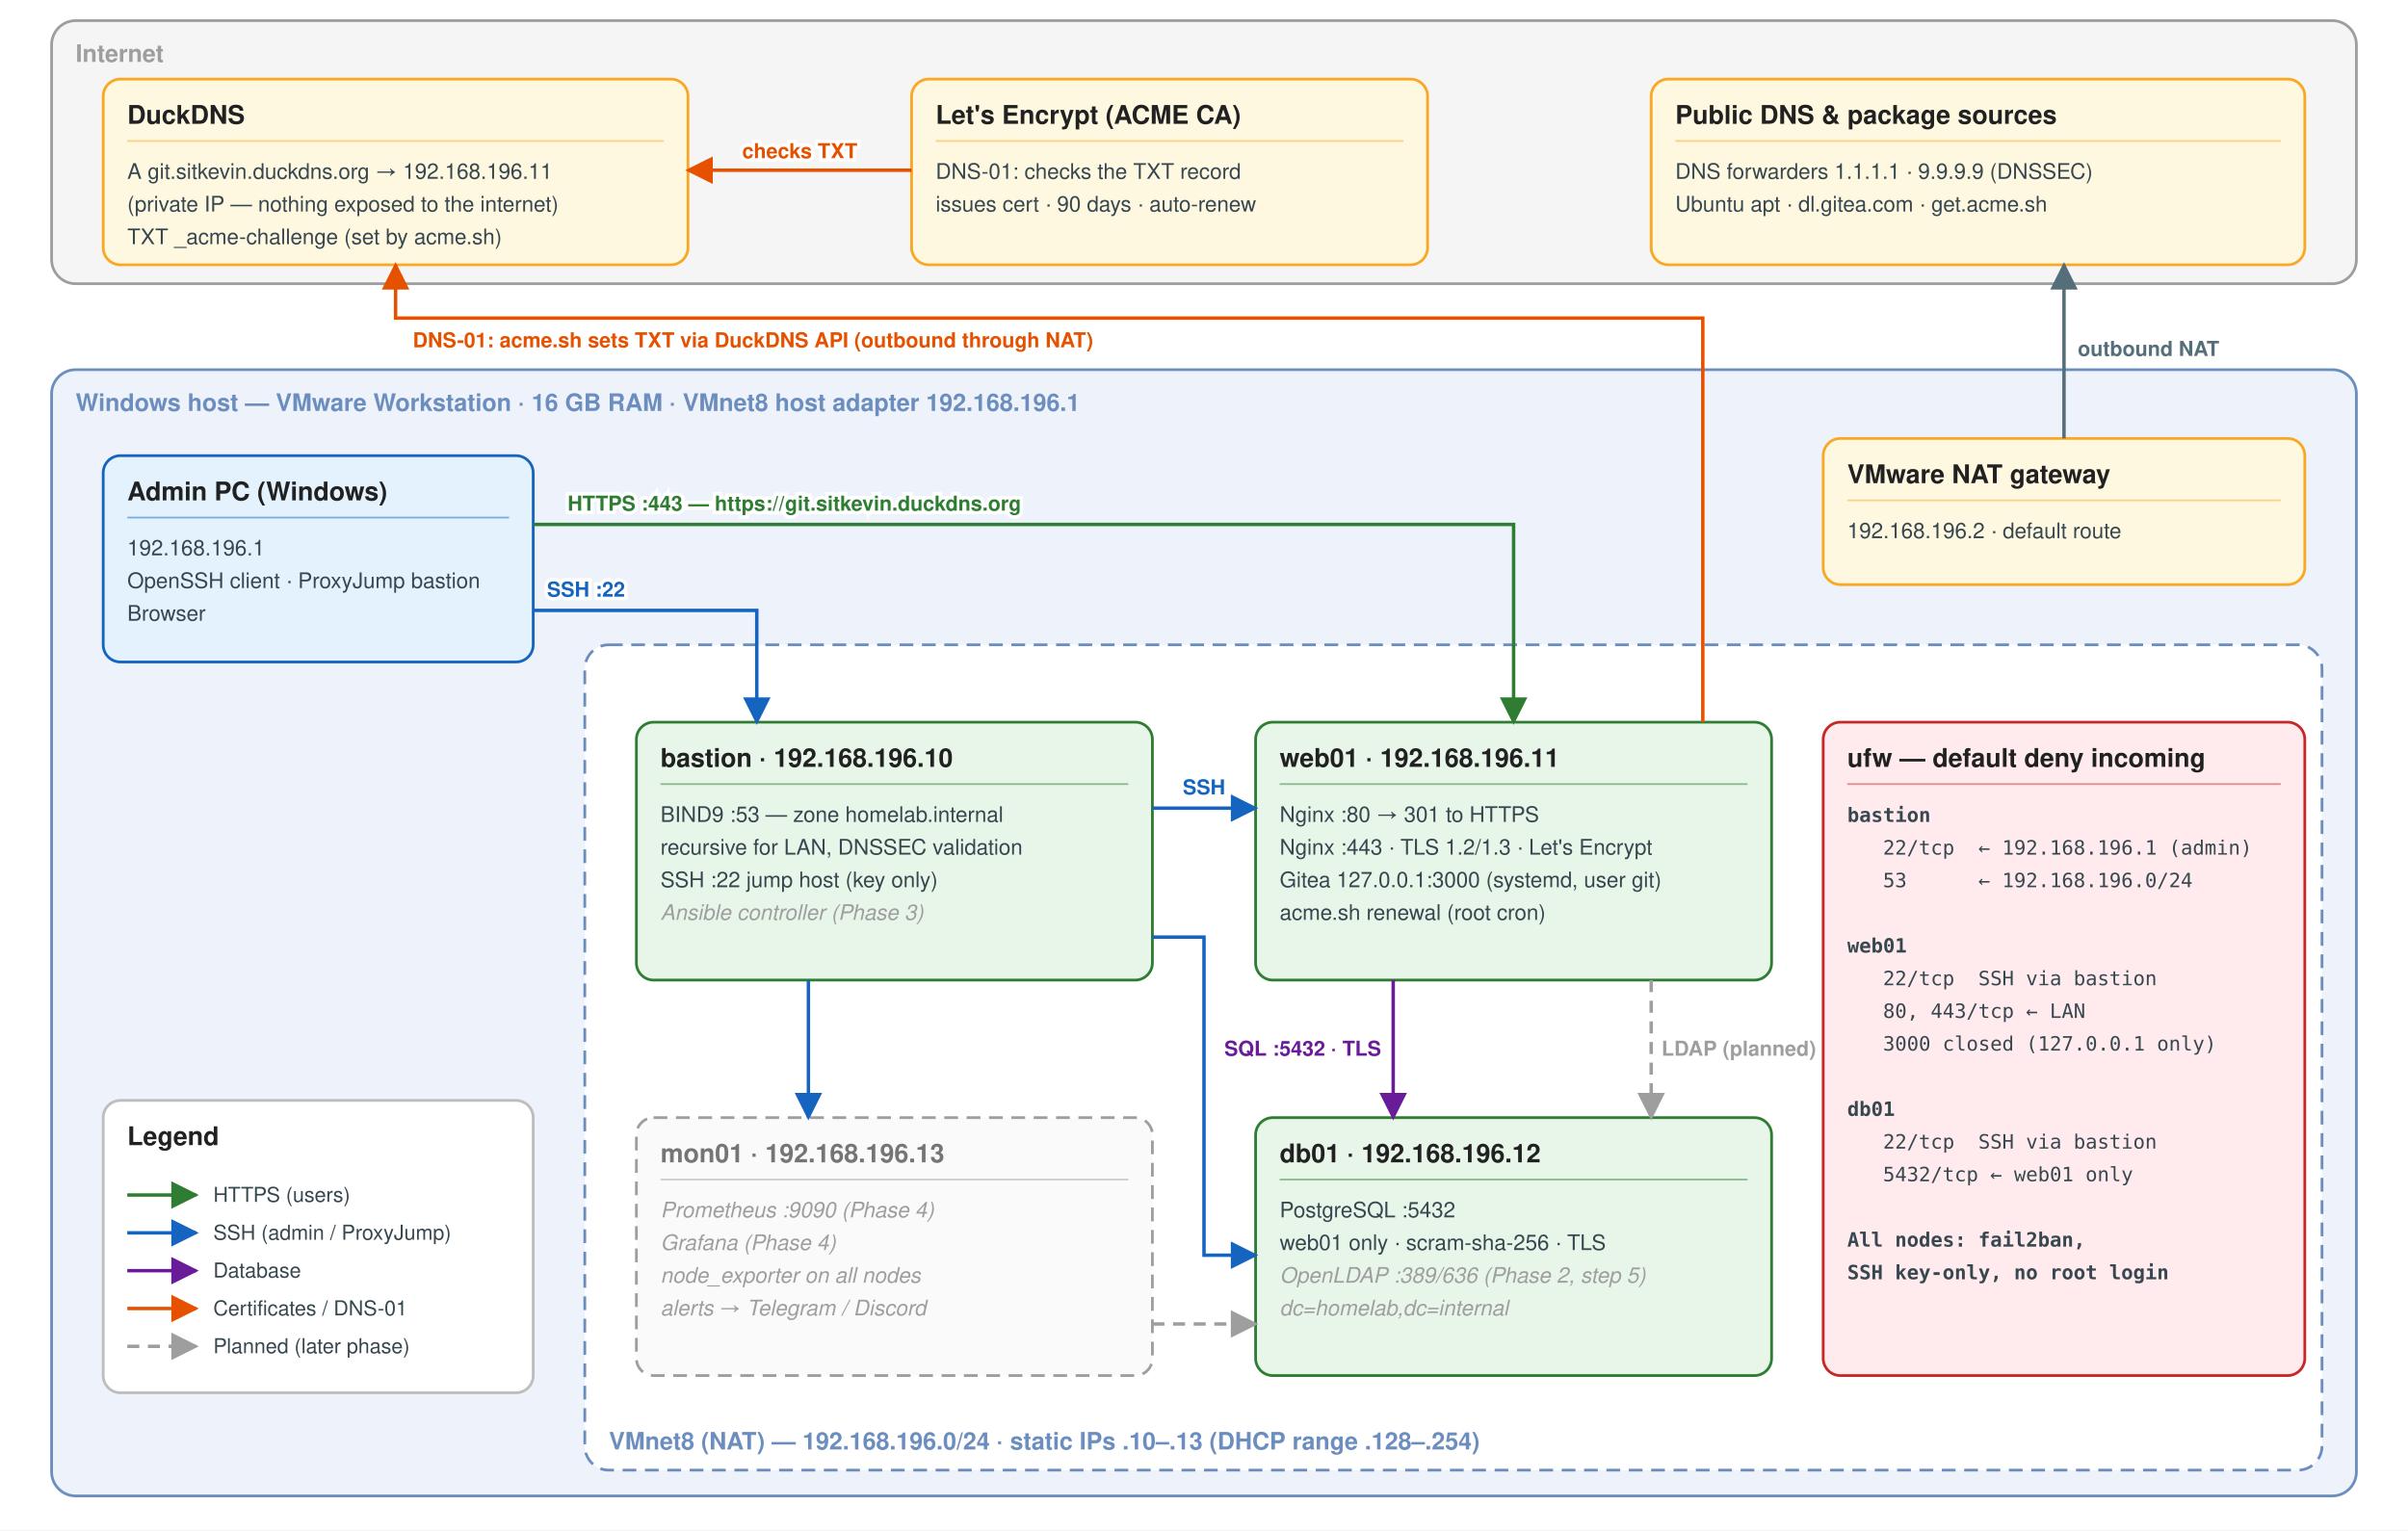
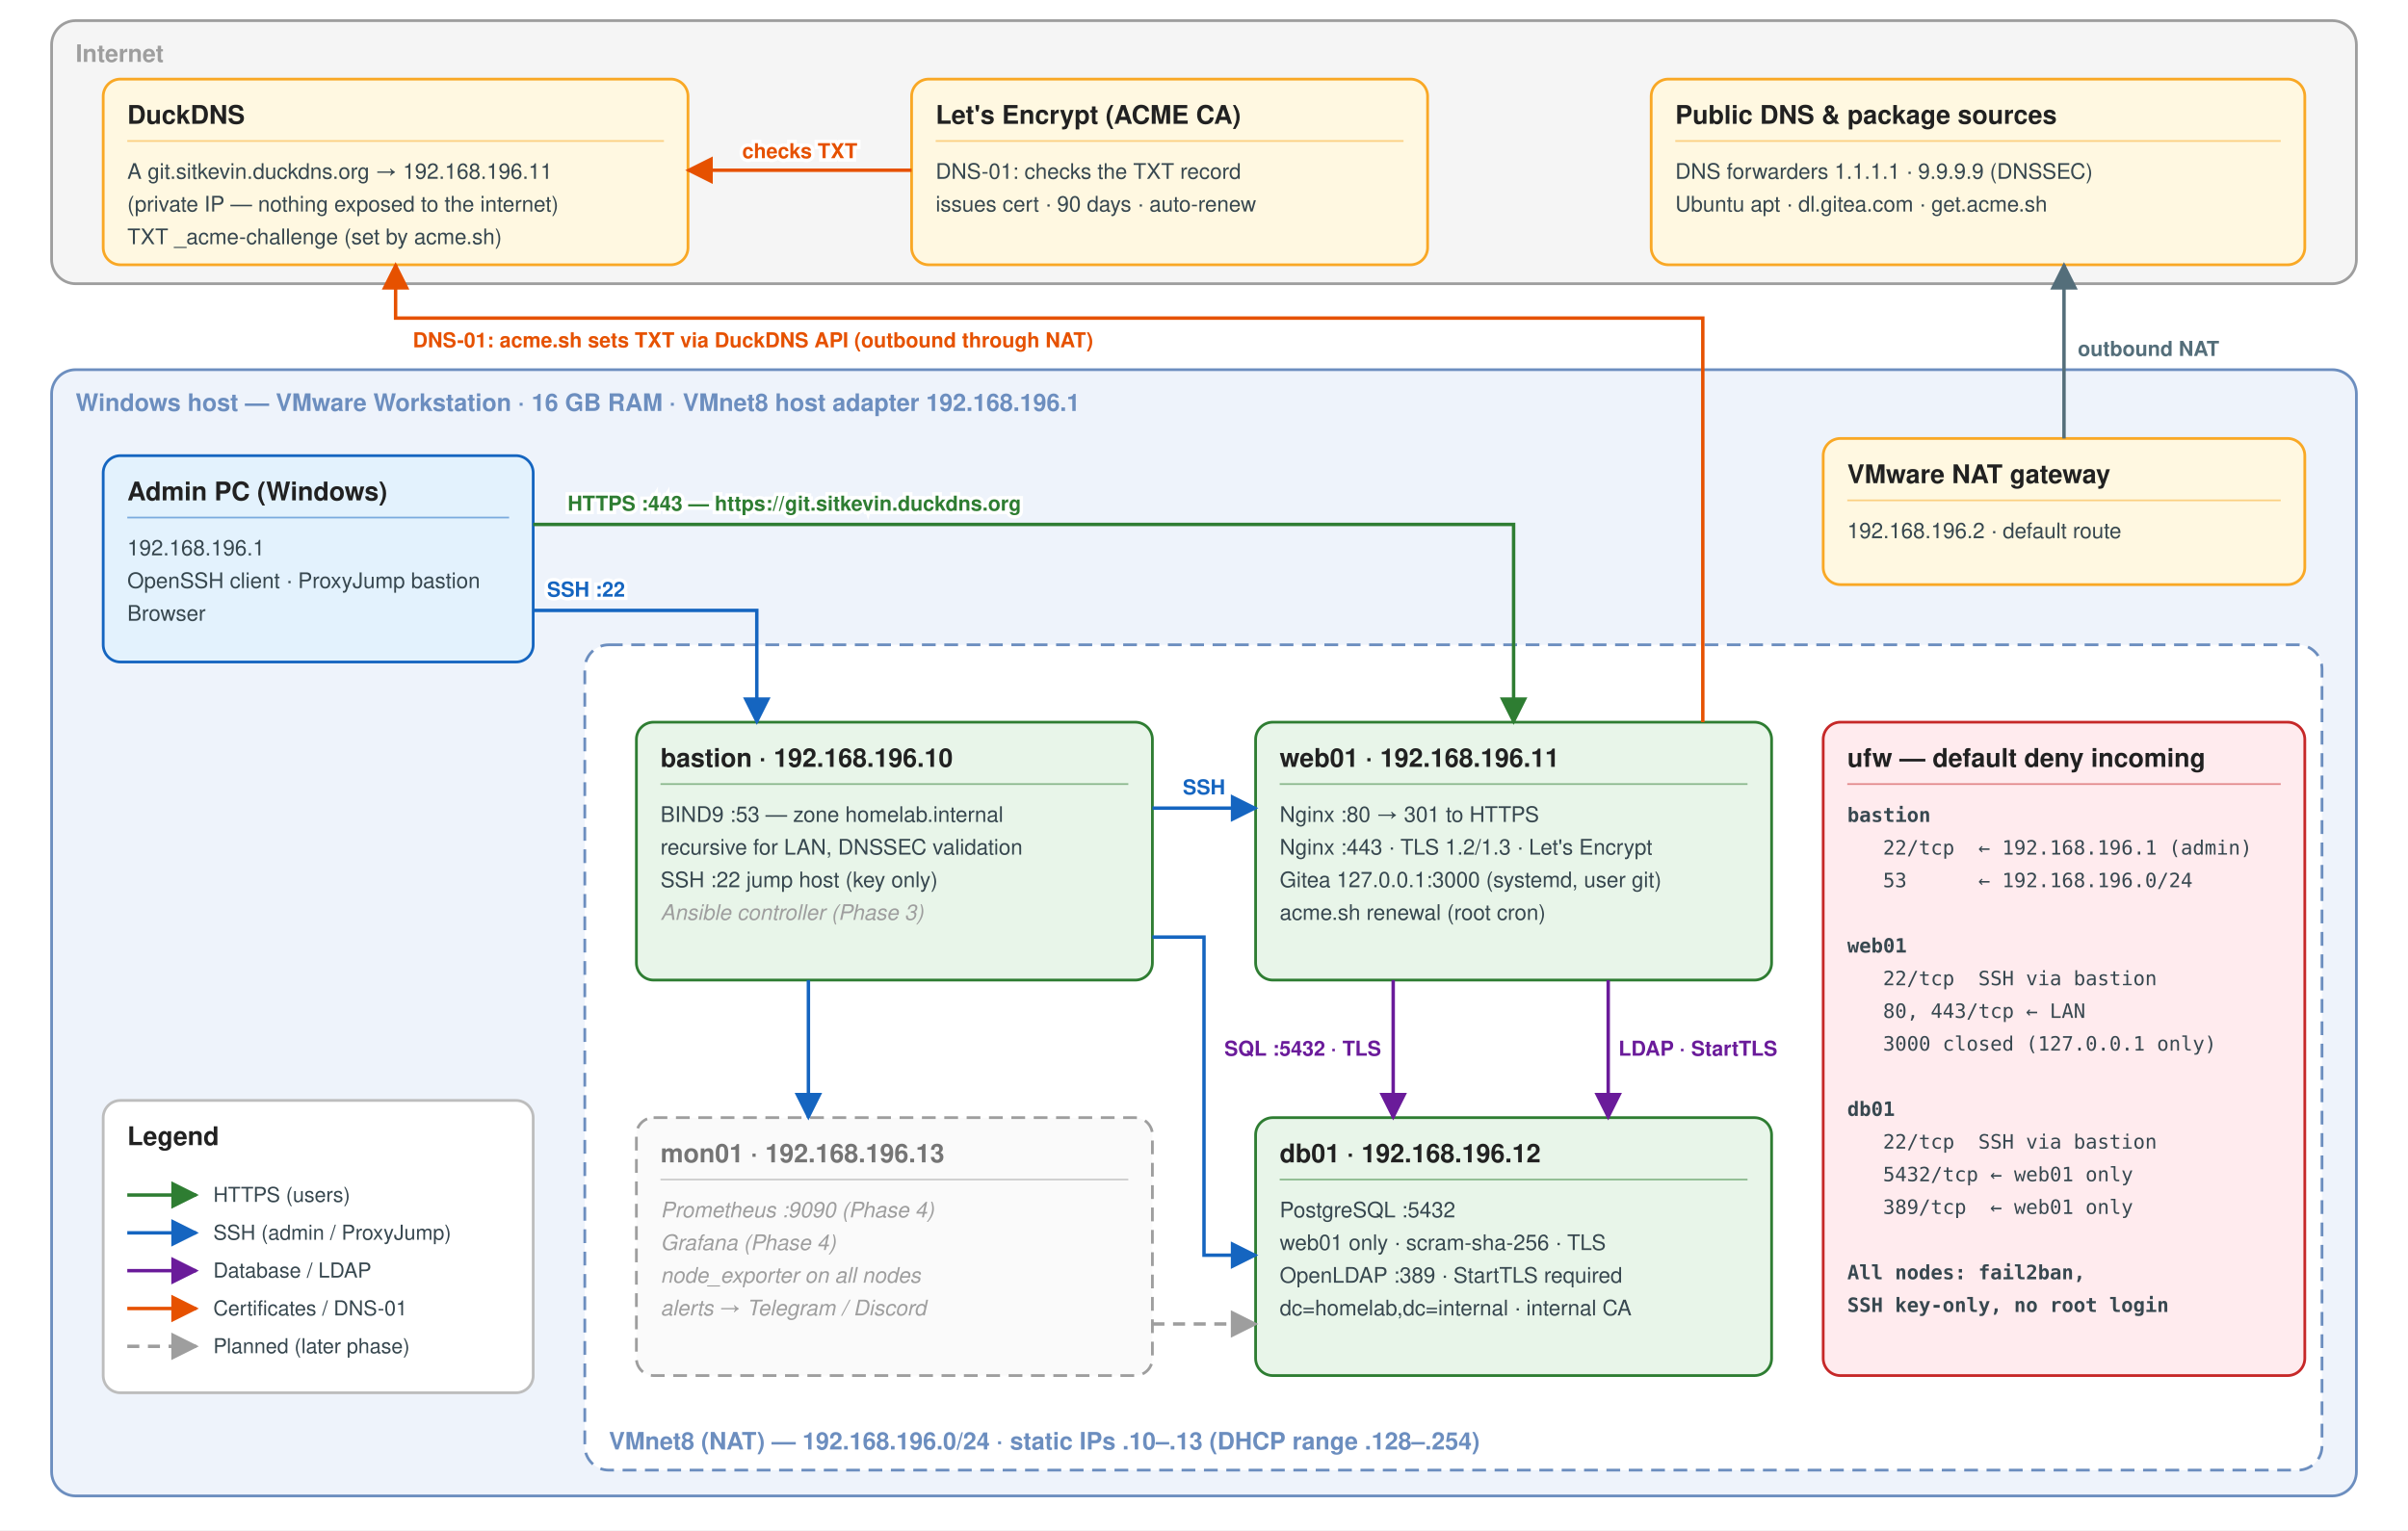
<svg xmlns="http://www.w3.org/2000/svg" width="1400" height="890" viewBox="0 0 1400 890" font-family="Helvetica, Arial, sans-serif">
  <defs>
    <marker id="a_ssh" viewBox="0 0 10 10" refX="9" refY="5" markerWidth="8" markerHeight="8" orient="auto-start-reverse">
      <path d="M0,0 L10,5 L0,10 z" fill="#1565C0" />
    </marker>
    <marker id="a_https" viewBox="0 0 10 10" refX="9" refY="5" markerWidth="8" markerHeight="8" orient="auto-start-reverse">
      <path d="M0,0 L10,5 L0,10 z" fill="#2E7D32" />
    </marker>
    <marker id="a_sql" viewBox="0 0 10 10" refX="9" refY="5" markerWidth="8" markerHeight="8" orient="auto-start-reverse">
      <path d="M0,0 L10,5 L0,10 z" fill="#6A1B9A" />
    </marker>
    <marker id="a_acme" viewBox="0 0 10 10" refX="9" refY="5" markerWidth="8" markerHeight="8" orient="auto-start-reverse">
      <path d="M0,0 L10,5 L0,10 z" fill="#E65100" />
    </marker>
    <marker id="a_net" viewBox="0 0 10 10" refX="9" refY="5" markerWidth="8" markerHeight="8" orient="auto-start-reverse">
      <path d="M0,0 L10,5 L0,10 z" fill="#546E7A" />
    </marker>
    <marker id="a_planned" viewBox="0 0 10 10" refX="9" refY="5" markerWidth="8" markerHeight="8" orient="auto-start-reverse">
      <path d="M0,0 L10,5 L0,10 z" fill="#9E9E9E" />
    </marker>
  </defs>
  <rect width="1400" height="890" fill="#FFFFFF" />
  <rect x="30" y="12" width="1340" height="153" rx="14" fill="#F5F5F5" stroke="#9E9E9E" stroke-width="1.6" />
  <text x="44" y="36" font-size="14" font-weight="bold" fill="#9E9E9E">Internet</text>
  <rect x="30" y="215" width="1340" height="655" rx="14" fill="#EEF3FB" stroke="#6C8EBF" stroke-width="1.6" />
  <text x="44" y="239" font-size="14" font-weight="bold" fill="#6C8EBF">Windows host — VMware Workstation · 16 GB RAM · VMnet8 host adapter 192.168.196.1</text>
  <rect x="340" y="375" width="1010" height="480" rx="14" fill="#FFFFFF" stroke="#6C8EBF" stroke-width="1.6" stroke-dasharray="8 5" />
  <text x="354" y="843" font-size="14" font-weight="bold" fill="#6C8EBF">VMnet8 (NAT) — 192.168.196.0/24 · static IPs .10–.13 (DHCP range .128–.254)</text>
  <rect x="60" y="46" width="340" height="108" rx="10" fill="#FFF8E1" stroke="#F9A825" stroke-width="1.6" />
  <text x="74" y="72" font-size="15" font-weight="bold" fill="#212121">DuckDNS</text>
  <line x1="74" y1="82" x2="386" y2="82" stroke="#F9A825" stroke-opacity="0.5" />
  <text x="74" y="104" font-size="12.5" fill="#37474F">A  git.sitkevin.duckdns.org → 192.168.196.11</text>
  <text x="74" y="123" font-size="12.5" fill="#37474F">(private IP — nothing exposed to the internet)</text>
  <text x="74" y="142" font-size="12.5" fill="#37474F">TXT _acme-challenge (set by acme.sh)</text>
  <rect x="530" y="46" width="300" height="108" rx="10" fill="#FFF8E1" stroke="#F9A825" stroke-width="1.6" />
  <text x="544" y="72" font-size="15" font-weight="bold" fill="#212121">Let's Encrypt (ACME CA)</text>
  <line x1="544" y1="82" x2="816" y2="82" stroke="#F9A825" stroke-opacity="0.5" />
  <text x="544" y="104" font-size="12.5" fill="#37474F">DNS-01: checks the TXT record</text>
  <text x="544" y="123" font-size="12.5" fill="#37474F">issues cert · 90 days · auto-renew</text>
  <rect x="960" y="46" width="380" height="108" rx="10" fill="#FFF8E1" stroke="#F9A825" stroke-width="1.6" />
  <text x="974" y="72" font-size="15" font-weight="bold" fill="#212121">Public DNS &amp; package sources</text>
  <line x1="974" y1="82" x2="1326" y2="82" stroke="#F9A825" stroke-opacity="0.5" />
  <text x="974" y="104" font-size="12.5" fill="#37474F">DNS forwarders 1.1.1.1 · 9.9.9.9 (DNSSEC)</text>
  <text x="974" y="123" font-size="12.5" fill="#37474F">Ubuntu apt · dl.gitea.com · get.acme.sh</text>
  <rect x="60" y="265" width="250" height="120" rx="10" fill="#E3F2FD" stroke="#1565C0" stroke-width="1.6" />
  <text x="74" y="291" font-size="15" font-weight="bold" fill="#212121">Admin PC (Windows)</text>
  <line x1="74" y1="301" x2="296" y2="301" stroke="#1565C0" stroke-opacity="0.5" />
  <text x="74" y="323" font-size="12.5" fill="#37474F">192.168.196.1</text>
  <text x="74" y="342" font-size="12.5" fill="#37474F">OpenSSH client · ProxyJump bastion</text>
  <text x="74" y="361" font-size="12.5" fill="#37474F">Browser</text>
  <rect x="1060" y="255" width="280" height="85" rx="10" fill="#FFF8E1" stroke="#F9A825" stroke-width="1.6" />
  <text x="1074" y="281" font-size="15" font-weight="bold" fill="#212121">VMware NAT gateway</text>
  <line x1="1074" y1="291" x2="1326" y2="291" stroke="#F9A825" stroke-opacity="0.5" />
  <text x="1074" y="313" font-size="12.5" fill="#37474F">192.168.196.2 · default route</text>
  <rect x="370" y="420" width="300" height="150" rx="10" fill="#E8F5E9" stroke="#2E7D32" stroke-width="1.6" />
  <text x="384" y="446" font-size="15" font-weight="bold" fill="#212121">bastion · 192.168.196.10</text>
  <line x1="384" y1="456" x2="656" y2="456" stroke="#2E7D32" stroke-opacity="0.5" />
  <text x="384" y="478" font-size="12.5" fill="#37474F">BIND9 :53 — zone homelab.internal</text>
  <text x="384" y="497" font-size="12.5" fill="#37474F">recursive for LAN, DNSSEC validation</text>
  <text x="384" y="516" font-size="12.5" fill="#37474F">SSH :22 jump host (key only)</text>
  <text x="384" y="535" font-size="12.5" fill="#9E9E9E" font-style="italic">Ansible controller (Phase 3)</text>
  <rect x="730" y="420" width="300" height="150" rx="10" fill="#E8F5E9" stroke="#2E7D32" stroke-width="1.6" />
  <text x="744" y="446" font-size="15" font-weight="bold" fill="#212121">web01 · 192.168.196.11</text>
  <line x1="744" y1="456" x2="1016" y2="456" stroke="#2E7D32" stroke-opacity="0.5" />
  <text x="744" y="478" font-size="12.5" fill="#37474F">Nginx :80 → 301 to HTTPS</text>
  <text x="744" y="497" font-size="12.5" fill="#37474F">Nginx :443 · TLS 1.2/1.3 · Let's Encrypt</text>
  <text x="744" y="516" font-size="12.5" fill="#37474F">Gitea 127.0.0.1:3000 (systemd, user git)</text>
  <text x="744" y="535" font-size="12.5" fill="#37474F">acme.sh renewal (root cron)</text>
  <rect x="370" y="650" width="300" height="150" rx="10" fill="#FAFAFA" stroke="#9E9E9E" stroke-width="1.6" stroke-dasharray="8 5" />
  <text x="384" y="676" font-size="15" font-weight="bold" fill="#757575">mon01 · 192.168.196.13</text>
  <line x1="384" y1="686" x2="656" y2="686" stroke="#9E9E9E" stroke-opacity="0.5" />
  <text x="384" y="708" font-size="12.5" fill="#9E9E9E" font-style="italic">Prometheus :9090 (Phase 4)</text>
  <text x="384" y="727" font-size="12.5" fill="#9E9E9E" font-style="italic">Grafana (Phase 4)</text>
  <text x="384" y="746" font-size="12.5" fill="#9E9E9E" font-style="italic">node_exporter on all nodes</text>
  <text x="384" y="765" font-size="12.5" fill="#9E9E9E" font-style="italic">alerts → Telegram / Discord</text>
  <rect x="730" y="650" width="300" height="150" rx="10" fill="#E8F5E9" stroke="#2E7D32" stroke-width="1.6" />
  <text x="744" y="676" font-size="15" font-weight="bold" fill="#212121">db01 · 192.168.196.12</text>
  <line x1="744" y1="686" x2="1016" y2="686" stroke="#2E7D32" stroke-opacity="0.5" />
  <text x="744" y="708" font-size="12.5" fill="#37474F">PostgreSQL :5432</text>
  <text x="744" y="727" font-size="12.5" fill="#37474F">web01 only · scram-sha-256 · TLS</text>
-   <text x="744" y="746" font-size="12.5" fill="#9E9E9E" font-style="italic">OpenLDAP :389/636 (Phase 2, step 5)</text>
-   <text x="744" y="765" font-size="12.5" fill="#9E9E9E" font-style="italic">dc=homelab,dc=internal</text>
+   <text x="744" y="746" font-size="12.5" fill="#37474F">OpenLDAP :389 · StartTLS required</text>
+   <text x="744" y="765" font-size="12.5" fill="#37474F">dc=homelab,dc=internal · internal CA</text>
  <rect x="1060" y="420" width="280" height="380" rx="10" fill="#FFEBEE" stroke="#C62828" stroke-width="1.6" />
  <text x="1074" y="446" font-size="15" font-weight="bold" fill="#212121">ufw — default deny incoming</text>
  <line x1="1074" y1="456" x2="1326" y2="456" stroke="#C62828" stroke-opacity="0.5" />
  <text x="1074" y="478" font-size="11.5" fill="#37474F" font-family="Menlo, Consolas, monospace" xml:space="preserve" font-weight="bold">bastion</text>
  <text x="1074" y="497" font-size="11.5" fill="#37474F" font-family="Menlo, Consolas, monospace" xml:space="preserve">   22/tcp  ← 192.168.196.1 (admin)</text>
  <text x="1074" y="516" font-size="11.5" fill="#37474F" font-family="Menlo, Consolas, monospace" xml:space="preserve">   53      ← 192.168.196.0/24</text>
  <text x="1074" y="535" font-size="11.5" fill="#37474F" font-family="Menlo, Consolas, monospace" xml:space="preserve" />
  <text x="1074" y="554" font-size="11.5" fill="#37474F" font-family="Menlo, Consolas, monospace" xml:space="preserve" font-weight="bold">web01</text>
  <text x="1074" y="573" font-size="11.5" fill="#37474F" font-family="Menlo, Consolas, monospace" xml:space="preserve">   22/tcp  SSH via bastion</text>
  <text x="1074" y="592" font-size="11.5" fill="#37474F" font-family="Menlo, Consolas, monospace" xml:space="preserve">   80, 443/tcp ← LAN</text>
  <text x="1074" y="611" font-size="11.5" fill="#37474F" font-family="Menlo, Consolas, monospace" xml:space="preserve">   3000 closed (127.0.0.1 only)</text>
  <text x="1074" y="630" font-size="11.5" fill="#37474F" font-family="Menlo, Consolas, monospace" xml:space="preserve" />
  <text x="1074" y="649" font-size="11.5" fill="#37474F" font-family="Menlo, Consolas, monospace" xml:space="preserve" font-weight="bold">db01</text>
  <text x="1074" y="668" font-size="11.5" fill="#37474F" font-family="Menlo, Consolas, monospace" xml:space="preserve">   22/tcp  SSH via bastion</text>
  <text x="1074" y="687" font-size="11.5" fill="#37474F" font-family="Menlo, Consolas, monospace" xml:space="preserve">   5432/tcp ← web01 only</text>
-   <text x="1074" y="706" font-size="11.5" fill="#37474F" font-family="Menlo, Consolas, monospace" xml:space="preserve" />
-   <text x="1074" y="725" font-size="11.5" fill="#37474F" font-family="Menlo, Consolas, monospace" xml:space="preserve" font-weight="bold">All nodes: fail2ban,</text>
-   <text x="1074" y="744" font-size="11.5" fill="#37474F" font-family="Menlo, Consolas, monospace" xml:space="preserve" font-weight="bold">SSH key-only, no root login</text>
+   <text x="1074" y="706" font-size="11.5" fill="#37474F" font-family="Menlo, Consolas, monospace" xml:space="preserve">   389/tcp  ← web01 only</text>
+   <text x="1074" y="725" font-size="11.5" fill="#37474F" font-family="Menlo, Consolas, monospace" xml:space="preserve" />
+   <text x="1074" y="744" font-size="11.5" fill="#37474F" font-family="Menlo, Consolas, monospace" xml:space="preserve" font-weight="bold">All nodes: fail2ban,</text>
+   <text x="1074" y="763" font-size="11.5" fill="#37474F" font-family="Menlo, Consolas, monospace" xml:space="preserve" font-weight="bold">SSH key-only, no root login</text>
  <rect x="60" y="640" width="250" height="170" rx="10" fill="#FFFFFF" stroke="#BDBDBD" stroke-width="1.6" />
  <text x="74" y="666" font-size="15" font-weight="bold" fill="#212121">Legend</text>
  <polyline points="310,305 880,305 880,420" fill="none" stroke="#2E7D32" stroke-width="2" marker-end="url(#a_https)" />
  <text x="330" y="297" font-size="12" font-weight="bold" text-anchor="start" fill="#2E7D32" paint-order="stroke" stroke="#FFFFFF" stroke-width="4">HTTPS :443 — https://git.sitkevin.duckdns.org</text>
  <polyline points="310,355 440,355 440,420" fill="none" stroke="#1565C0" stroke-width="2" marker-end="url(#a_ssh)" />
  <text x="318" y="347" font-size="12" font-weight="bold" text-anchor="start" fill="#1565C0" paint-order="stroke" stroke="#FFFFFF" stroke-width="4">SSH :22</text>
  <polyline points="670,470 730,470" fill="none" stroke="#1565C0" stroke-width="2" marker-end="url(#a_ssh)" />
  <text x="700" y="462" font-size="12" font-weight="bold" text-anchor="middle" fill="#1565C0" paint-order="stroke" stroke="#FFFFFF" stroke-width="4">SSH</text>
  <polyline points="670,545 700,545 700,730 730,730" fill="none" stroke="#1565C0" stroke-width="2" marker-end="url(#a_ssh)" />
  <polyline points="470,570 470,650" fill="none" stroke="#1565C0" stroke-width="2" marker-end="url(#a_ssh)" />
  <polyline points="810,570 810,650" fill="none" stroke="#6A1B9A" stroke-width="2" marker-end="url(#a_sql)" />
  <text x="803" y="614" font-size="12" font-weight="bold" text-anchor="end" fill="#6A1B9A" paint-order="stroke" stroke="#FFFFFF" stroke-width="4">SQL :5432 · TLS</text>
-   <polyline points="960,570 960,650" fill="none" stroke="#9E9E9E" stroke-width="2" stroke-dasharray="7 5" marker-end="url(#a_planned)" />
-   <text x="966" y="614" font-size="12" font-weight="bold" text-anchor="start" fill="#9E9E9E" paint-order="stroke" stroke="#FFFFFF" stroke-width="4">LDAP (planned)</text>
+   <polyline points="935,570 935,650" fill="none" stroke="#6A1B9A" stroke-width="2" marker-end="url(#a_sql)" />
+   <text x="941" y="614" font-size="12" font-weight="bold" text-anchor="start" fill="#6A1B9A" paint-order="stroke" stroke="#FFFFFF" stroke-width="4">LDAP · StartTLS</text>
  <polyline points="670,770 730,770" fill="none" stroke="#9E9E9E" stroke-width="2" stroke-dasharray="7 5" marker-end="url(#a_planned)" />
  <polyline points="990,420 990,185 230,185 230,154" fill="none" stroke="#E65100" stroke-width="2" marker-end="url(#a_acme)" />
  <text x="240" y="202" font-size="12" font-weight="bold" text-anchor="start" fill="#E65100" paint-order="stroke" stroke="#FFFFFF" stroke-width="4">DNS-01: acme.sh sets TXT via DuckDNS API (outbound through NAT)</text>
  <polyline points="530,99 400,99" fill="none" stroke="#E65100" stroke-width="2" marker-end="url(#a_acme)" />
  <text x="465" y="92" font-size="12" font-weight="bold" text-anchor="middle" fill="#E65100" paint-order="stroke" stroke="#FFFFFF" stroke-width="4">checks TXT</text>
  <polyline points="1200,255 1200,154" fill="none" stroke="#546E7A" stroke-width="2" marker-end="url(#a_net)" />
  <text x="1208" y="207" font-size="12" font-weight="bold" text-anchor="start" fill="#546E7A" paint-order="stroke" stroke="#FFFFFF" stroke-width="4">outbound NAT</text>
  <polyline points="74,695 114,695" fill="none" stroke="#2E7D32" stroke-width="2" marker-end="url(#a_https)" />
  <text x="124" y="699" font-size="12" fill="#37474F">HTTPS (users)</text>
  <polyline points="74,717 114,717" fill="none" stroke="#1565C0" stroke-width="2" marker-end="url(#a_ssh)" />
  <text x="124" y="721" font-size="12" fill="#37474F">SSH (admin / ProxyJump)</text>
  <polyline points="74,739 114,739" fill="none" stroke="#6A1B9A" stroke-width="2" marker-end="url(#a_sql)" />
-   <text x="124" y="743" font-size="12" fill="#37474F">Database</text>
+   <text x="124" y="743" font-size="12" fill="#37474F">Database / LDAP</text>
  <polyline points="74,761 114,761" fill="none" stroke="#E65100" stroke-width="2" marker-end="url(#a_acme)" />
  <text x="124" y="765" font-size="12" fill="#37474F">Certificates / DNS-01</text>
  <polyline points="74,783 114,783" fill="none" stroke="#9E9E9E" stroke-width="2" stroke-dasharray="7 5" marker-end="url(#a_planned)" />
  <text x="124" y="787" font-size="12" fill="#37474F">Planned (later phase)</text>
</svg>
